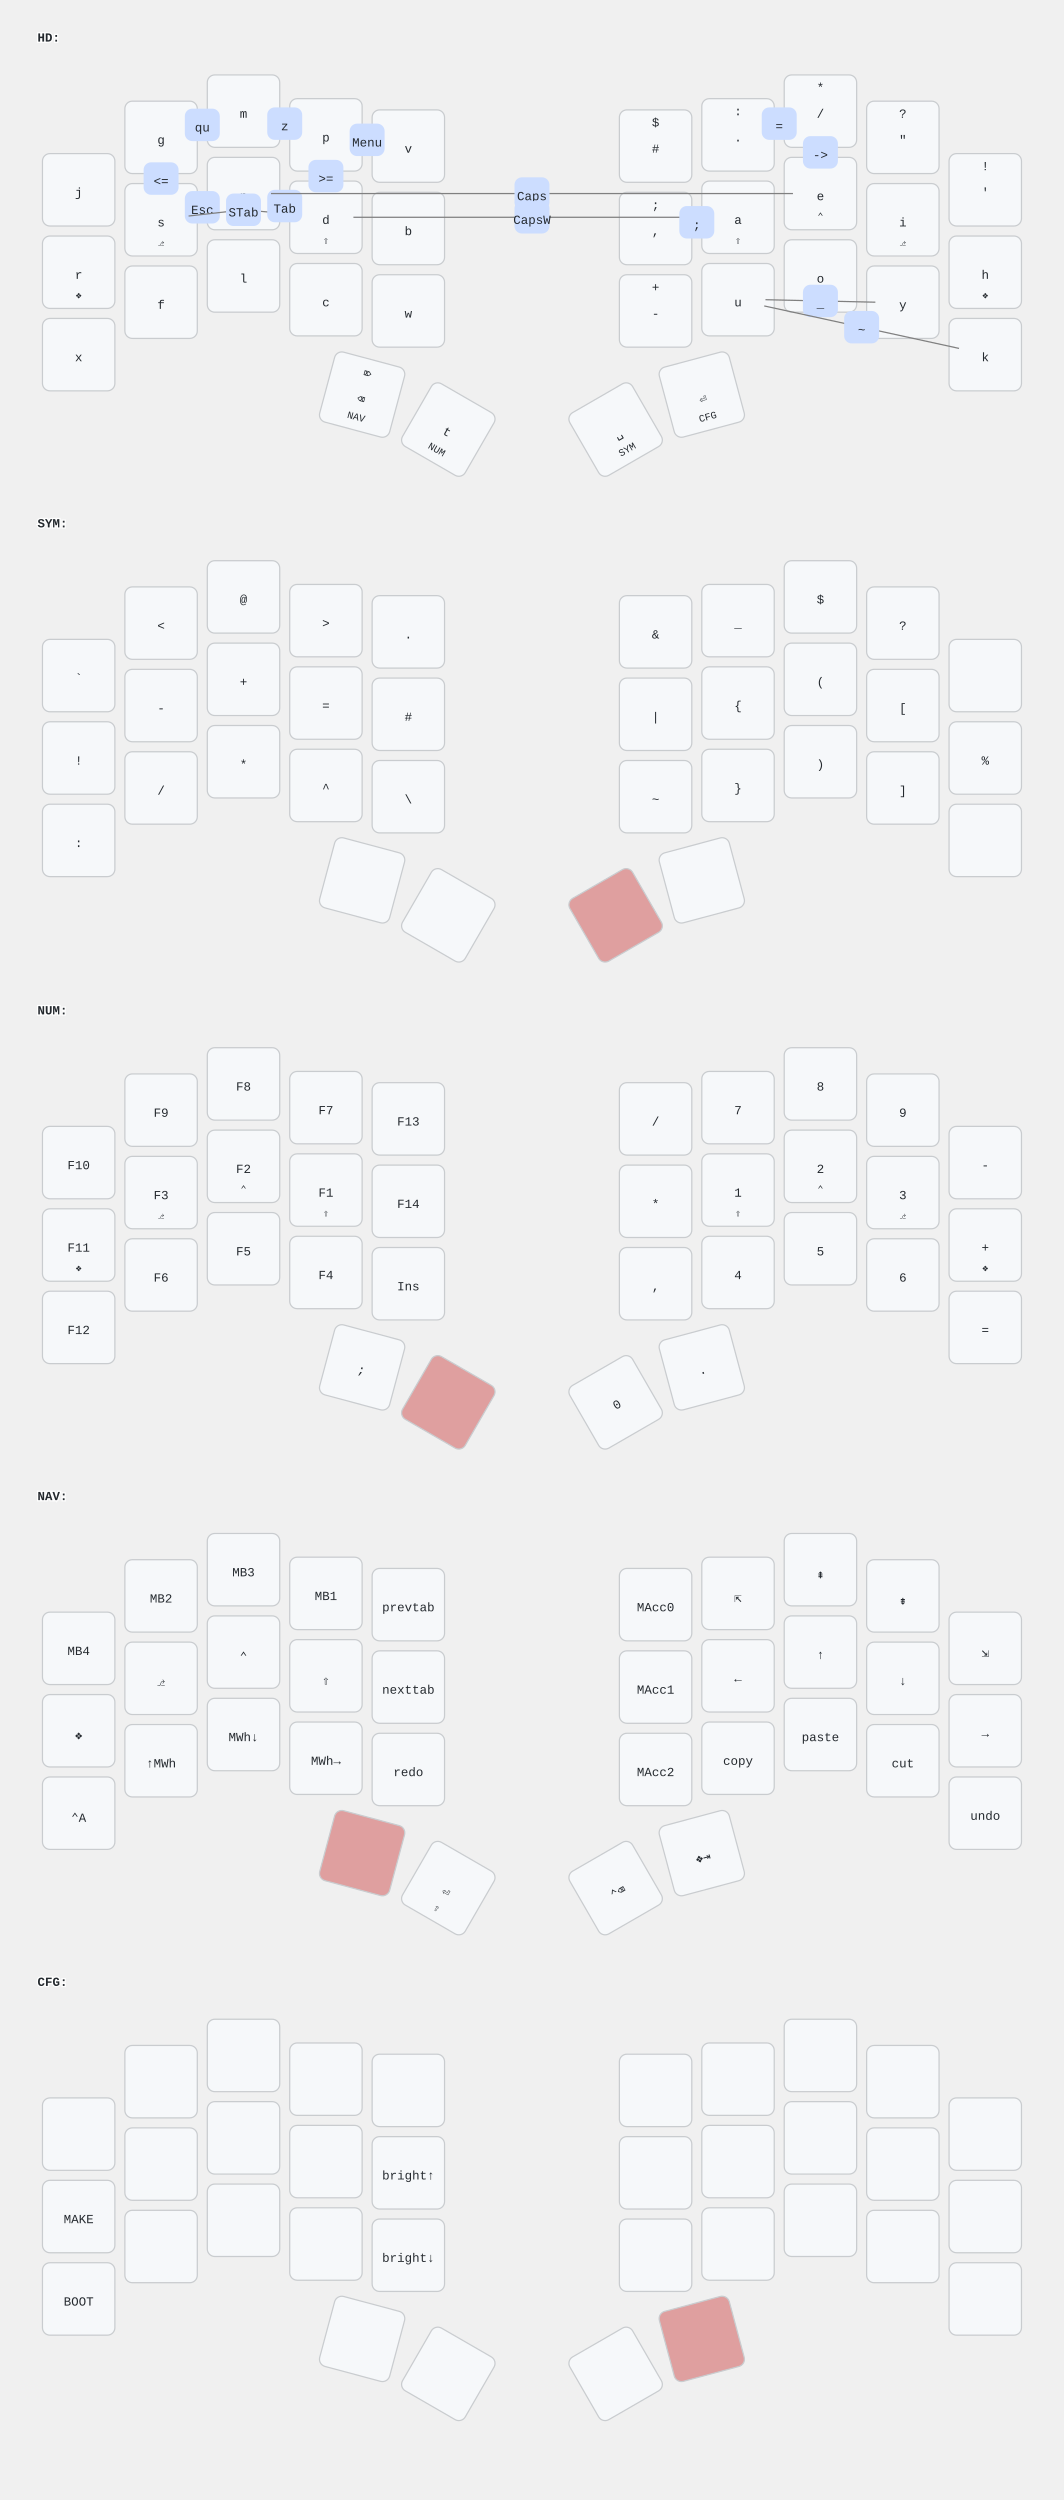
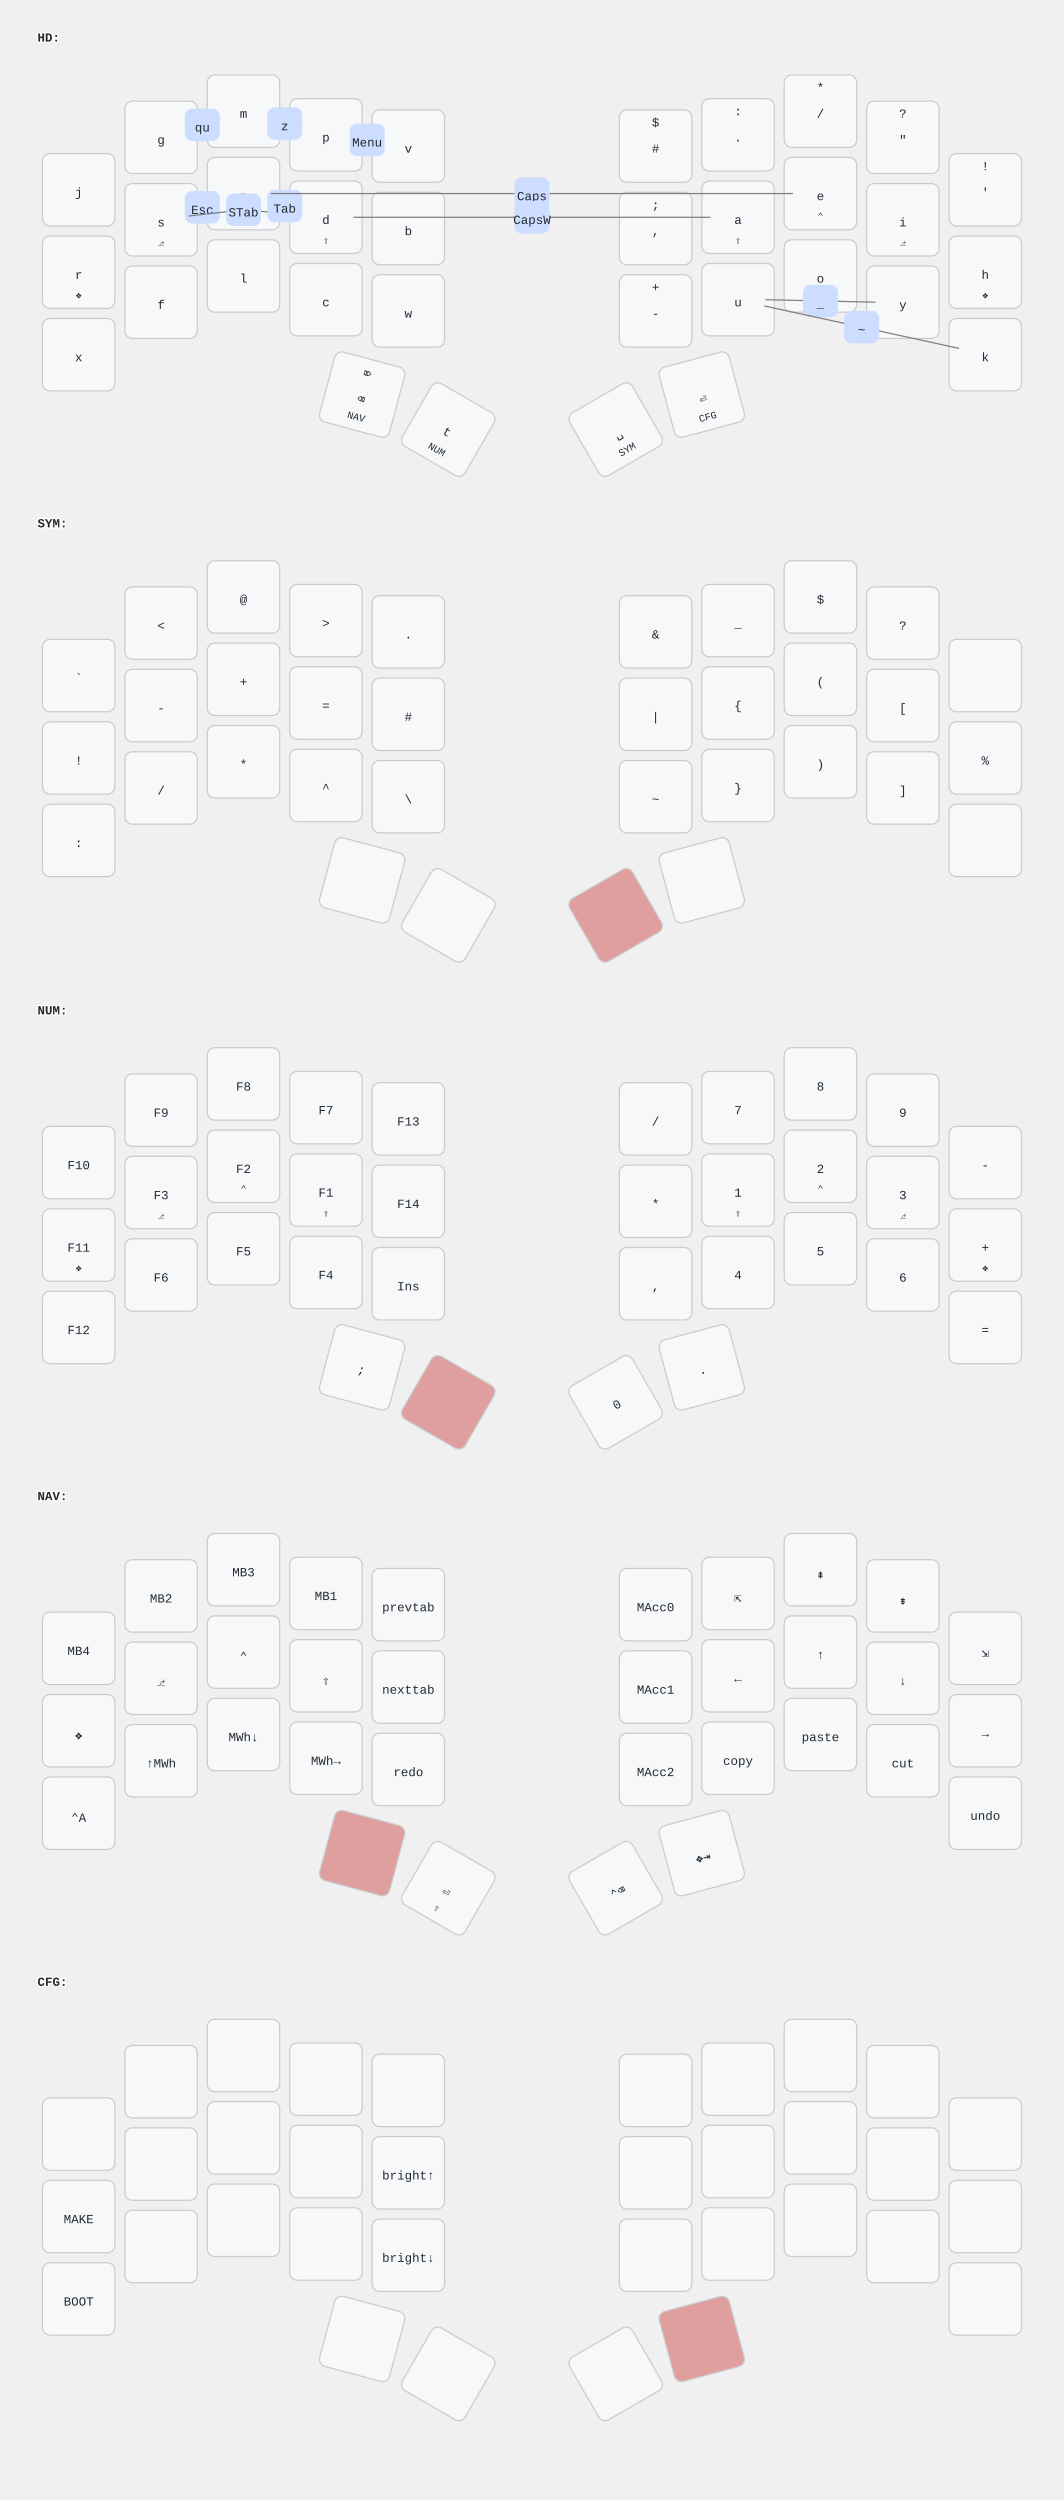
<svg xmlns="http://www.w3.org/2000/svg" width="852" height="2002" viewBox="0 0 852 2002" class="keymap">
  <style>/* inherit to force styles through use tags */
svg path {
    fill: inherit;
}

/* font and background color specifications */
svg.keymap {
    font-family: SFMono-Regular,Consolas,Liberation Mono,Menlo,monospace;
    font-size: 10px;
    font-kerning: normal;
    text-rendering: optimizeLegibility;
    fill: #24292e;
}

/* default key styling */
rect.key {
    fill: #f6f8fa;
    stroke: #c9cccf;
    stroke-width: 1;
}

/* default key side styling, only used is draw_key_sides is set */
rect.side {
    filter: brightness(90%);
}

/* color accent for combo boxes */
rect.combo, rect.combo-separate {
    fill: #cdf;
}

/* color accent for held keys */
rect.held, rect.combo.held {
    fill: #df9f9f;
}

/* color accent for ghost (optional) keys */
rect.ghost, rect.combo.ghost {
    stroke-dasharray: 4, 4;
    stroke-width: 2;
}

text {
    text-anchor: middle;
    dominant-baseline: hanging;
}

/* styling for layer labels */
text.label {
    font-weight: bold;
    text-anchor: start;
    stroke: white;
    stroke-width: 2;
    paint-order: stroke;
}

/* styling for combo tap, and key hold/shifted label text */
text.combo, text.hold, text.shifted {
    font-size: 10px;
}

/* styling for hold label text */
text.hold {
    font-size: 8px;
}

text.hold {
    text-anchor: middle;
    dominant-baseline: auto;
}

text.shifted {
    text-anchor: middle;
    dominant-baseline: hanging;
}

/* styling for hold/shifted label text in combo box */
text.combo.hold, text.combo.shifted {
    font-size: 8px;
}

/* lighter symbol for transparent keys */
text.trans {
    fill: #7b7e81;
}

/* styling for combo dendrons */
path.combo {
    stroke-width: 1;
    stroke: gray;
    fill: none;
}

/* Start Tabler Icons Cleanup */
/* cannot use height/width with glyphs */
.icon-tabler &gt; path {
    fill: inherit;
    stroke: inherit;
    stroke-width: 2;
}
/* hide tabler's default box */
.icon-tabler &gt; path[stroke="none"][fill="none"] {
    visibility: hidden;
}
/* End Tabler Icons Cleanup */
</style>
  <g transform="translate(30, 0)" class="layer-HD">
    <text x="0" y="28" class="label" id="HD">HD:</text>
    <g transform="translate(0, 56)">
      <g transform="translate(33, 96)" class="key keypos-0">
        <rect rx="6" ry="6" x="-29" y="-29" width="58" height="58" class="key" />
        <text x="0" y="0" class="key tap">j</text>
      </g>
      <g transform="translate(99, 54)" class="key keypos-1">
        <rect rx="6" ry="6" x="-29" y="-29" width="58" height="58" class="key" />
        <text x="0" y="0" class="key tap">g</text>
      </g>
      <g transform="translate(165, 33)" class="key keypos-2">
        <rect rx="6" ry="6" x="-29" y="-29" width="58" height="58" class="key" />
        <text x="0" y="0" class="key tap">m</text>
      </g>
      <g transform="translate(231, 52)" class="key keypos-3">
        <rect rx="6" ry="6" x="-29" y="-29" width="58" height="58" class="key" />
        <text x="0" y="0" class="key tap">p</text>
      </g>
      <g transform="translate(297, 61)" class="key keypos-4">
        <rect rx="6" ry="6" x="-29" y="-29" width="58" height="58" class="key" />
        <text x="0" y="0" class="key tap">v</text>
      </g>
      <g transform="translate(495, 61)" class="key keypos-5">
        <rect rx="6" ry="6" x="-29" y="-29" width="58" height="58" class="key" />
        <text x="0" y="0" class="key tap">#</text>
        <text x="0" y="-21" class="key shifted">$</text>
      </g>
      <g transform="translate(561, 52)" class="key keypos-6">
        <rect rx="6" ry="6" x="-29" y="-29" width="58" height="58" class="key" />
        <text x="0" y="0" class="key tap">.</text>
        <text x="0" y="-21" class="key shifted">:</text>
      </g>
      <g transform="translate(627, 33)" class="key keypos-7">
        <rect rx="6" ry="6" x="-29" y="-29" width="58" height="58" class="key" />
        <text x="0" y="0" class="key tap">/</text>
        <text x="0" y="-21" class="key shifted">*</text>
      </g>
      <g transform="translate(693, 54)" class="key keypos-8">
        <rect rx="6" ry="6" x="-29" y="-29" width="58" height="58" class="key" />
        <text x="0" y="0" class="key tap">"</text>
        <text x="0" y="-21" class="key shifted">?</text>
      </g>
      <g transform="translate(759, 96)" class="key keypos-9">
        <rect rx="6" ry="6" x="-29" y="-29" width="58" height="58" class="key" />
        <text x="0" y="0" class="key tap">'</text>
        <text x="0" y="-21" class="key shifted">!</text>
      </g>
      <g transform="translate(33, 162)" class="key keypos-10">
        <rect rx="6" ry="6" x="-29" y="-29" width="58" height="58" class="key" />
        <text x="0" y="0" class="key tap">r</text>
        <text x="0" y="21" class="key hold">❖</text>
      </g>
      <g transform="translate(99, 120)" class="key keypos-11">
        <rect rx="6" ry="6" x="-29" y="-29" width="58" height="58" class="key" />
        <text x="0" y="0" class="key tap">s</text>
        <text x="0" y="21" class="key hold">⎇</text>
      </g>
      <g transform="translate(165, 99)" class="key keypos-12">
        <rect rx="6" ry="6" x="-29" y="-29" width="58" height="58" class="key" />
        <text x="0" y="0" class="key tap">n</text>
        <text x="0" y="21" class="key hold">⌃</text>
      </g>
      <g transform="translate(231, 118)" class="key keypos-13">
        <rect rx="6" ry="6" x="-29" y="-29" width="58" height="58" class="key" />
        <text x="0" y="0" class="key tap">d</text>
        <text x="0" y="21" class="key hold">⇧</text>
      </g>
      <g transform="translate(297, 127)" class="key keypos-14">
        <rect rx="6" ry="6" x="-29" y="-29" width="58" height="58" class="key" />
        <text x="0" y="0" class="key tap">b</text>
      </g>
      <g transform="translate(495, 127)" class="key keypos-15">
        <rect rx="6" ry="6" x="-29" y="-29" width="58" height="58" class="key" />
        <text x="0" y="0" class="key tap">,</text>
        <text x="0" y="-21" class="key shifted">;</text>
      </g>
      <g transform="translate(561, 118)" class="key keypos-16">
        <rect rx="6" ry="6" x="-29" y="-29" width="58" height="58" class="key" />
        <text x="0" y="0" class="key tap">a</text>
        <text x="0" y="21" class="key hold">⇧</text>
      </g>
      <g transform="translate(627, 99)" class="key keypos-17">
        <rect rx="6" ry="6" x="-29" y="-29" width="58" height="58" class="key" />
        <text x="0" y="0" class="key tap">e</text>
        <text x="0" y="21" class="key hold">⌃</text>
      </g>
      <g transform="translate(693, 120)" class="key keypos-18">
        <rect rx="6" ry="6" x="-29" y="-29" width="58" height="58" class="key" />
        <text x="0" y="0" class="key tap">i</text>
        <text x="0" y="21" class="key hold">⎇</text>
      </g>
      <g transform="translate(759, 162)" class="key keypos-19">
        <rect rx="6" ry="6" x="-29" y="-29" width="58" height="58" class="key" />
        <text x="0" y="0" class="key tap">h</text>
        <text x="0" y="21" class="key hold">❖</text>
      </g>
      <g transform="translate(33, 228)" class="key keypos-20">
        <rect rx="6" ry="6" x="-29" y="-29" width="58" height="58" class="key" />
        <text x="0" y="0" class="key tap">x</text>
      </g>
      <g transform="translate(99, 186)" class="key keypos-21">
        <rect rx="6" ry="6" x="-29" y="-29" width="58" height="58" class="key" />
        <text x="0" y="0" class="key tap">f</text>
      </g>
      <g transform="translate(165, 165)" class="key keypos-22">
        <rect rx="6" ry="6" x="-29" y="-29" width="58" height="58" class="key" />
        <text x="0" y="0" class="key tap">l</text>
      </g>
      <g transform="translate(231, 184)" class="key keypos-23">
        <rect rx="6" ry="6" x="-29" y="-29" width="58" height="58" class="key" />
        <text x="0" y="0" class="key tap">c</text>
      </g>
      <g transform="translate(297, 193)" class="key keypos-24">
        <rect rx="6" ry="6" x="-29" y="-29" width="58" height="58" class="key" />
        <text x="0" y="0" class="key tap">w</text>
      </g>
      <g transform="translate(495, 193)" class="key keypos-25">
        <rect rx="6" ry="6" x="-29" y="-29" width="58" height="58" class="key" />
        <text x="0" y="0" class="key tap">-</text>
        <text x="0" y="-21" class="key shifted">+</text>
      </g>
      <g transform="translate(561, 184)" class="key keypos-26">
        <rect rx="6" ry="6" x="-29" y="-29" width="58" height="58" class="key" />
        <text x="0" y="0" class="key tap">u</text>
      </g>
      <g transform="translate(627, 165)" class="key keypos-27">
        <rect rx="6" ry="6" x="-29" y="-29" width="58" height="58" class="key" />
        <text x="0" y="0" class="key tap">o</text>
      </g>
      <g transform="translate(693, 186)" class="key keypos-28">
        <rect rx="6" ry="6" x="-29" y="-29" width="58" height="58" class="key" />
        <text x="0" y="0" class="key tap">y</text>
      </g>
      <g transform="translate(759, 228)" class="key keypos-29">
        <rect rx="6" ry="6" x="-29" y="-29" width="58" height="58" class="key" />
        <text x="0" y="0" class="key tap">k</text>
      </g>
      <g transform="translate(260, 260) rotate(15.0)" class="key keypos-30">
        <rect rx="6" ry="6" x="-29" y="-29" width="58" height="58" class="key" />
        <text x="0" y="0" class="key tap">⌫</text>
        <a href="#NAV">
          <text x="0" y="21" class="key hold layer-activator">NAV</text>
        </a>
        <text x="0" y="-21" class="key shifted">⌦</text>
      </g>
      <g transform="translate(329, 288) rotate(30.0)" class="key keypos-31">
        <rect rx="6" ry="6" x="-29" y="-29" width="58" height="58" class="key" />
        <text x="0" y="0" class="key tap">t</text>
        <a href="#NUM">
          <text x="0" y="21" class="key hold layer-activator">NUM</text>
        </a>
      </g>
      <g transform="translate(463, 288) rotate(-30.0)" class="key keypos-32">
        <rect rx="6" ry="6" x="-29" y="-29" width="58" height="58" class="key" />
        <text x="0" y="0" class="key tap">␣</text>
        <a href="#SYM">
          <text x="0" y="21" class="key hold layer-activator">SYM</text>
        </a>
      </g>
      <g transform="translate(532, 260) rotate(-15.0)" class="key keypos-33">
        <rect rx="6" ry="6" x="-29" y="-29" width="58" height="58" class="key" />
        <text x="0" y="0" class="key tap">⏎</text>
        <a href="#CFG">
          <text x="0" y="21" class="key hold layer-activator">CFG</text>
        </a>
      </g>
      <g class="combo combopos-0">
        <rect rx="6" ry="6" x="118" y="31" width="28" height="26" class="combo" />
        <text x="132" y="44" class="combo tap">qu</text>
      </g>
      <g class="combo combopos-1">
        <rect rx="6" ry="6" x="184" y="30" width="28" height="26" class="combo" />
        <text x="198" y="43" class="combo tap">z</text>
      </g>
      <g class="combo combopos-2">
        <rect rx="6" ry="6" x="250" y="43" width="28" height="26" class="combo" />
        <text x="264" y="56" class="combo tap">Menu</text>
      </g>
      <g class="combo combopos-3">
-         <rect rx="6" ry="6" x="580" y="30" width="28" height="26" class="combo" />
-         <text x="594" y="43" class="combo tap">=</text>
-       </g>
-       <g class="combo combopos-4">
        <rect rx="6" ry="6" x="118" y="97" width="28" height="26" class="combo" />
        <text x="132" y="110" class="combo tap">Esc</text>
      </g>
-       <g class="combo combopos-5">
+       <g class="combo combopos-4">
        <path d="M165,112 l-44,5" class="combo" />
        <path d="M165,112 l44,4" class="combo" />
        <rect rx="6" ry="6" x="151" y="99" width="28" height="26" class="combo" />
        <text x="165" y="112" class="combo tap">STab</text>
      </g>
-       <g class="combo combopos-6">
+       <g class="combo combopos-5">
        <rect rx="6" ry="6" x="184" y="96" width="28" height="26" class="combo" />
        <text x="198" y="109" class="combo tap">Tab</text>
      </g>
-       <g class="combo combopos-7">
+       <g class="combo combopos-6">
        <path d="M396,99 l-209,0" class="combo" />
        <path d="M396,99 l209,0" class="combo" />
        <rect rx="6" ry="6" x="382" y="86" width="28" height="26" class="combo" />
        <text x="396" y="99" class="combo tap">Caps</text>
      </g>
-       <g class="combo combopos-8">
+       <g class="combo combopos-7">
        <path d="M396,118 l-143,0" class="combo" />
        <path d="M396,118 l143,0" class="combo" />
        <rect rx="6" ry="6" x="382" y="105" width="28" height="26" class="combo" />
        <text x="396" y="118" class="combo tap">CapsW</text>
      </g>
-       <g class="combo combopos-9">
-         <rect rx="6" ry="6" x="514" y="109" width="28" height="26" class="combo" />
-         <text x="528" y="122" class="combo tap">;</text>
-       </g>
-       <g class="combo combopos-10">
+       <g class="combo combopos-8">
        <path d="M627,185 l-44,-1" class="combo" />
        <path d="M627,185 l44,1" class="combo" />
        <rect rx="6" ry="6" x="613" y="172" width="28" height="26" class="combo" />
        <text x="627" y="185" class="combo tap">_</text>
      </g>
-       <g class="combo combopos-11">
+       <g class="combo combopos-9">
        <path d="M660,206 l-78,-17" class="combo" />
        <path d="M660,206 l78,17" class="combo" />
        <rect rx="6" ry="6" x="646" y="193" width="28" height="26" class="combo" />
        <text x="660" y="206" class="combo tap">~</text>
-       </g>
-       <g class="combo combopos-12">
-         <rect rx="6" ry="6" x="85" y="74" width="28" height="26" class="combo" />
-         <text x="99" y="87" class="combo tap">&lt;=</text>
-       </g>
-       <g class="combo combopos-13">
-         <rect rx="6" ry="6" x="217" y="72" width="28" height="26" class="combo" />
-         <text x="231" y="85" class="combo tap">&gt;=</text>
-       </g>
-       <g class="combo combopos-14">
-         <rect rx="6" ry="6" x="613" y="53" width="28" height="26" class="combo" />
-         <text x="627" y="66" class="combo tap">-&gt;</text>
      </g>
    </g>
  </g>
  <g transform="translate(30, 389)" class="layer-SYM">
    <text x="0" y="28" class="label" id="SYM">SYM:</text>
    <g transform="translate(0, 56)">
      <g transform="translate(33, 96)" class="key keypos-0">
        <rect rx="6" ry="6" x="-29" y="-29" width="58" height="58" class="key" />
        <text x="0" y="0" class="key tap">`</text>
      </g>
      <g transform="translate(99, 54)" class="key keypos-1">
        <rect rx="6" ry="6" x="-29" y="-29" width="58" height="58" class="key" />
        <text x="0" y="0" class="key tap">&lt;</text>
      </g>
      <g transform="translate(165, 33)" class="key keypos-2">
        <rect rx="6" ry="6" x="-29" y="-29" width="58" height="58" class="key" />
        <text x="0" y="0" class="key tap">@</text>
      </g>
      <g transform="translate(231, 52)" class="key keypos-3">
        <rect rx="6" ry="6" x="-29" y="-29" width="58" height="58" class="key" />
        <text x="0" y="0" class="key tap">&gt;</text>
      </g>
      <g transform="translate(297, 61)" class="key keypos-4">
        <rect rx="6" ry="6" x="-29" y="-29" width="58" height="58" class="key" />
        <text x="0" y="0" class="key tap">.</text>
      </g>
      <g transform="translate(495, 61)" class="key keypos-5">
        <rect rx="6" ry="6" x="-29" y="-29" width="58" height="58" class="key" />
        <text x="0" y="0" class="key tap">&amp;</text>
      </g>
      <g transform="translate(561, 52)" class="key keypos-6">
        <rect rx="6" ry="6" x="-29" y="-29" width="58" height="58" class="key" />
        <text x="0" y="0" class="key tap">_</text>
      </g>
      <g transform="translate(627, 33)" class="key keypos-7">
        <rect rx="6" ry="6" x="-29" y="-29" width="58" height="58" class="key" />
        <text x="0" y="0" class="key tap">$</text>
      </g>
      <g transform="translate(693, 54)" class="key keypos-8">
        <rect rx="6" ry="6" x="-29" y="-29" width="58" height="58" class="key" />
        <text x="0" y="0" class="key tap">?</text>
      </g>
      <g transform="translate(759, 96)" class="key keypos-9">
        <rect rx="6" ry="6" x="-29" y="-29" width="58" height="58" class="key" />
      </g>
      <g transform="translate(33, 162)" class="key keypos-10">
        <rect rx="6" ry="6" x="-29" y="-29" width="58" height="58" class="key" />
        <text x="0" y="0" class="key tap">!</text>
      </g>
      <g transform="translate(99, 120)" class="key keypos-11">
        <rect rx="6" ry="6" x="-29" y="-29" width="58" height="58" class="key" />
        <text x="0" y="0" class="key tap">-</text>
      </g>
      <g transform="translate(165, 99)" class="key keypos-12">
        <rect rx="6" ry="6" x="-29" y="-29" width="58" height="58" class="key" />
        <text x="0" y="0" class="key tap">+</text>
      </g>
      <g transform="translate(231, 118)" class="key keypos-13">
        <rect rx="6" ry="6" x="-29" y="-29" width="58" height="58" class="key" />
        <text x="0" y="0" class="key tap">=</text>
      </g>
      <g transform="translate(297, 127)" class="key keypos-14">
        <rect rx="6" ry="6" x="-29" y="-29" width="58" height="58" class="key" />
        <text x="0" y="0" class="key tap">#</text>
      </g>
      <g transform="translate(495, 127)" class="key keypos-15">
        <rect rx="6" ry="6" x="-29" y="-29" width="58" height="58" class="key" />
        <text x="0" y="0" class="key tap">|</text>
      </g>
      <g transform="translate(561, 118)" class="key keypos-16">
        <rect rx="6" ry="6" x="-29" y="-29" width="58" height="58" class="key" />
        <text x="0" y="0" class="key tap">{</text>
      </g>
      <g transform="translate(627, 99)" class="key keypos-17">
        <rect rx="6" ry="6" x="-29" y="-29" width="58" height="58" class="key" />
        <text x="0" y="0" class="key tap">(</text>
      </g>
      <g transform="translate(693, 120)" class="key keypos-18">
        <rect rx="6" ry="6" x="-29" y="-29" width="58" height="58" class="key" />
        <text x="0" y="0" class="key tap">[</text>
      </g>
      <g transform="translate(759, 162)" class="key keypos-19">
        <rect rx="6" ry="6" x="-29" y="-29" width="58" height="58" class="key" />
        <text x="0" y="0" class="key tap">%</text>
      </g>
      <g transform="translate(33, 228)" class="key keypos-20">
        <rect rx="6" ry="6" x="-29" y="-29" width="58" height="58" class="key" />
        <text x="0" y="0" class="key tap">:</text>
      </g>
      <g transform="translate(99, 186)" class="key keypos-21">
        <rect rx="6" ry="6" x="-29" y="-29" width="58" height="58" class="key" />
        <text x="0" y="0" class="key tap">/</text>
      </g>
      <g transform="translate(165, 165)" class="key keypos-22">
        <rect rx="6" ry="6" x="-29" y="-29" width="58" height="58" class="key" />
        <text x="0" y="0" class="key tap">*</text>
      </g>
      <g transform="translate(231, 184)" class="key keypos-23">
        <rect rx="6" ry="6" x="-29" y="-29" width="58" height="58" class="key" />
        <text x="0" y="0" class="key tap">^</text>
      </g>
      <g transform="translate(297, 193)" class="key keypos-24">
        <rect rx="6" ry="6" x="-29" y="-29" width="58" height="58" class="key" />
        <text x="0" y="0" class="key tap">\</text>
      </g>
      <g transform="translate(495, 193)" class="key keypos-25">
        <rect rx="6" ry="6" x="-29" y="-29" width="58" height="58" class="key" />
        <text x="0" y="0" class="key tap">~</text>
      </g>
      <g transform="translate(561, 184)" class="key keypos-26">
        <rect rx="6" ry="6" x="-29" y="-29" width="58" height="58" class="key" />
        <text x="0" y="0" class="key tap">}</text>
      </g>
      <g transform="translate(627, 165)" class="key keypos-27">
        <rect rx="6" ry="6" x="-29" y="-29" width="58" height="58" class="key" />
        <text x="0" y="0" class="key tap">)</text>
      </g>
      <g transform="translate(693, 186)" class="key keypos-28">
        <rect rx="6" ry="6" x="-29" y="-29" width="58" height="58" class="key" />
        <text x="0" y="0" class="key tap">]</text>
      </g>
      <g transform="translate(759, 228)" class="key keypos-29">
        <rect rx="6" ry="6" x="-29" y="-29" width="58" height="58" class="key" />
      </g>
      <g transform="translate(260, 260) rotate(15.0)" class="key keypos-30">
        <rect rx="6" ry="6" x="-29" y="-29" width="58" height="58" class="key" />
      </g>
      <g transform="translate(329, 288) rotate(30.0)" class="key keypos-31">
        <rect rx="6" ry="6" x="-29" y="-29" width="58" height="58" class="key" />
      </g>
      <g transform="translate(463, 288) rotate(-30.0)" class="key held keypos-32">
        <rect rx="6" ry="6" x="-29" y="-29" width="58" height="58" class="key held" />
      </g>
      <g transform="translate(532, 260) rotate(-15.0)" class="key keypos-33">
        <rect rx="6" ry="6" x="-29" y="-29" width="58" height="58" class="key" />
      </g>
    </g>
  </g>
  <g transform="translate(30, 779)" class="layer-NUM">
    <text x="0" y="28" class="label" id="NUM">NUM:</text>
    <g transform="translate(0, 56)">
      <g transform="translate(33, 96)" class="key keypos-0">
        <rect rx="6" ry="6" x="-29" y="-29" width="58" height="58" class="key" />
        <text x="0" y="0" class="key tap">F10</text>
      </g>
      <g transform="translate(99, 54)" class="key keypos-1">
        <rect rx="6" ry="6" x="-29" y="-29" width="58" height="58" class="key" />
        <text x="0" y="0" class="key tap">F9</text>
      </g>
      <g transform="translate(165, 33)" class="key keypos-2">
        <rect rx="6" ry="6" x="-29" y="-29" width="58" height="58" class="key" />
        <text x="0" y="0" class="key tap">F8</text>
      </g>
      <g transform="translate(231, 52)" class="key keypos-3">
        <rect rx="6" ry="6" x="-29" y="-29" width="58" height="58" class="key" />
        <text x="0" y="0" class="key tap">F7</text>
      </g>
      <g transform="translate(297, 61)" class="key keypos-4">
        <rect rx="6" ry="6" x="-29" y="-29" width="58" height="58" class="key" />
        <text x="0" y="0" class="key tap">F13</text>
      </g>
      <g transform="translate(495, 61)" class="key keypos-5">
        <rect rx="6" ry="6" x="-29" y="-29" width="58" height="58" class="key" />
        <text x="0" y="0" class="key tap">/</text>
      </g>
      <g transform="translate(561, 52)" class="key keypos-6">
        <rect rx="6" ry="6" x="-29" y="-29" width="58" height="58" class="key" />
        <text x="0" y="0" class="key tap">7</text>
      </g>
      <g transform="translate(627, 33)" class="key keypos-7">
        <rect rx="6" ry="6" x="-29" y="-29" width="58" height="58" class="key" />
        <text x="0" y="0" class="key tap">8</text>
      </g>
      <g transform="translate(693, 54)" class="key keypos-8">
        <rect rx="6" ry="6" x="-29" y="-29" width="58" height="58" class="key" />
        <text x="0" y="0" class="key tap">9</text>
      </g>
      <g transform="translate(759, 96)" class="key keypos-9">
        <rect rx="6" ry="6" x="-29" y="-29" width="58" height="58" class="key" />
        <text x="0" y="0" class="key tap">-</text>
      </g>
      <g transform="translate(33, 162)" class="key keypos-10">
        <rect rx="6" ry="6" x="-29" y="-29" width="58" height="58" class="key" />
        <text x="0" y="0" class="key tap">F11</text>
        <text x="0" y="21" class="key hold">❖</text>
      </g>
      <g transform="translate(99, 120)" class="key keypos-11">
        <rect rx="6" ry="6" x="-29" y="-29" width="58" height="58" class="key" />
        <text x="0" y="0" class="key tap">F3</text>
        <text x="0" y="21" class="key hold">⎇</text>
      </g>
      <g transform="translate(165, 99)" class="key keypos-12">
        <rect rx="6" ry="6" x="-29" y="-29" width="58" height="58" class="key" />
        <text x="0" y="0" class="key tap">F2</text>
        <text x="0" y="21" class="key hold">⌃</text>
      </g>
      <g transform="translate(231, 118)" class="key keypos-13">
        <rect rx="6" ry="6" x="-29" y="-29" width="58" height="58" class="key" />
        <text x="0" y="0" class="key tap">F1</text>
        <text x="0" y="21" class="key hold">⇧</text>
      </g>
      <g transform="translate(297, 127)" class="key keypos-14">
        <rect rx="6" ry="6" x="-29" y="-29" width="58" height="58" class="key" />
        <text x="0" y="0" class="key tap">F14</text>
      </g>
      <g transform="translate(495, 127)" class="key keypos-15">
        <rect rx="6" ry="6" x="-29" y="-29" width="58" height="58" class="key" />
        <text x="0" y="0" class="key tap">*</text>
      </g>
      <g transform="translate(561, 118)" class="key keypos-16">
        <rect rx="6" ry="6" x="-29" y="-29" width="58" height="58" class="key" />
        <text x="0" y="0" class="key tap">1</text>
        <text x="0" y="21" class="key hold">⇧</text>
      </g>
      <g transform="translate(627, 99)" class="key keypos-17">
        <rect rx="6" ry="6" x="-29" y="-29" width="58" height="58" class="key" />
        <text x="0" y="0" class="key tap">2</text>
        <text x="0" y="21" class="key hold">⌃</text>
      </g>
      <g transform="translate(693, 120)" class="key keypos-18">
        <rect rx="6" ry="6" x="-29" y="-29" width="58" height="58" class="key" />
        <text x="0" y="0" class="key tap">3</text>
        <text x="0" y="21" class="key hold">⎇</text>
      </g>
      <g transform="translate(759, 162)" class="key keypos-19">
        <rect rx="6" ry="6" x="-29" y="-29" width="58" height="58" class="key" />
        <text x="0" y="0" class="key tap">+</text>
        <text x="0" y="21" class="key hold">❖</text>
      </g>
      <g transform="translate(33, 228)" class="key keypos-20">
        <rect rx="6" ry="6" x="-29" y="-29" width="58" height="58" class="key" />
        <text x="0" y="0" class="key tap">F12</text>
      </g>
      <g transform="translate(99, 186)" class="key keypos-21">
        <rect rx="6" ry="6" x="-29" y="-29" width="58" height="58" class="key" />
        <text x="0" y="0" class="key tap">F6</text>
      </g>
      <g transform="translate(165, 165)" class="key keypos-22">
        <rect rx="6" ry="6" x="-29" y="-29" width="58" height="58" class="key" />
        <text x="0" y="0" class="key tap">F5</text>
      </g>
      <g transform="translate(231, 184)" class="key keypos-23">
        <rect rx="6" ry="6" x="-29" y="-29" width="58" height="58" class="key" />
        <text x="0" y="0" class="key tap">F4</text>
      </g>
      <g transform="translate(297, 193)" class="key keypos-24">
        <rect rx="6" ry="6" x="-29" y="-29" width="58" height="58" class="key" />
        <text x="0" y="0" class="key tap">Ins</text>
      </g>
      <g transform="translate(495, 193)" class="key keypos-25">
        <rect rx="6" ry="6" x="-29" y="-29" width="58" height="58" class="key" />
        <text x="0" y="0" class="key tap">,</text>
      </g>
      <g transform="translate(561, 184)" class="key keypos-26">
        <rect rx="6" ry="6" x="-29" y="-29" width="58" height="58" class="key" />
        <text x="0" y="0" class="key tap">4</text>
      </g>
      <g transform="translate(627, 165)" class="key keypos-27">
        <rect rx="6" ry="6" x="-29" y="-29" width="58" height="58" class="key" />
        <text x="0" y="0" class="key tap">5</text>
      </g>
      <g transform="translate(693, 186)" class="key keypos-28">
        <rect rx="6" ry="6" x="-29" y="-29" width="58" height="58" class="key" />
        <text x="0" y="0" class="key tap">6</text>
      </g>
      <g transform="translate(759, 228)" class="key keypos-29">
        <rect rx="6" ry="6" x="-29" y="-29" width="58" height="58" class="key" />
        <text x="0" y="0" class="key tap">=</text>
      </g>
      <g transform="translate(260, 260) rotate(15.0)" class="key keypos-30">
        <rect rx="6" ry="6" x="-29" y="-29" width="58" height="58" class="key" />
        <text x="0" y="0" class="key tap">;</text>
      </g>
      <g transform="translate(329, 288) rotate(30.0)" class="key held keypos-31">
        <rect rx="6" ry="6" x="-29" y="-29" width="58" height="58" class="key held" />
      </g>
      <g transform="translate(463, 288) rotate(-30.0)" class="key keypos-32">
        <rect rx="6" ry="6" x="-29" y="-29" width="58" height="58" class="key" />
        <text x="0" y="0" class="key tap">0</text>
      </g>
      <g transform="translate(532, 260) rotate(-15.0)" class="key keypos-33">
        <rect rx="6" ry="6" x="-29" y="-29" width="58" height="58" class="key" />
        <text x="0" y="0" class="key tap">.</text>
      </g>
    </g>
  </g>
  <g transform="translate(30, 1168)" class="layer-NAV">
    <text x="0" y="28" class="label" id="NAV">NAV:</text>
    <g transform="translate(0, 56)">
      <g transform="translate(33, 96)" class="key keypos-0">
        <rect rx="6" ry="6" x="-29" y="-29" width="58" height="58" class="key" />
        <text x="0" y="0" class="key tap">MB4</text>
      </g>
      <g transform="translate(99, 54)" class="key keypos-1">
        <rect rx="6" ry="6" x="-29" y="-29" width="58" height="58" class="key" />
        <text x="0" y="0" class="key tap">MB2</text>
      </g>
      <g transform="translate(165, 33)" class="key keypos-2">
        <rect rx="6" ry="6" x="-29" y="-29" width="58" height="58" class="key" />
        <text x="0" y="0" class="key tap">MB3</text>
      </g>
      <g transform="translate(231, 52)" class="key keypos-3">
        <rect rx="6" ry="6" x="-29" y="-29" width="58" height="58" class="key" />
        <text x="0" y="0" class="key tap">MB1</text>
      </g>
      <g transform="translate(297, 61)" class="key keypos-4">
        <rect rx="6" ry="6" x="-29" y="-29" width="58" height="58" class="key" />
        <text x="0" y="0" class="key tap">prevtab</text>
      </g>
      <g transform="translate(495, 61)" class="key keypos-5">
        <rect rx="6" ry="6" x="-29" y="-29" width="58" height="58" class="key" />
        <text x="0" y="0" class="key tap">MAcc0</text>
      </g>
      <g transform="translate(561, 52)" class="key keypos-6">
        <rect rx="6" ry="6" x="-29" y="-29" width="58" height="58" class="key" />
        <text x="0" y="0" class="key tap">⇱</text>
      </g>
      <g transform="translate(627, 33)" class="key keypos-7">
        <rect rx="6" ry="6" x="-29" y="-29" width="58" height="58" class="key" />
        <text x="0" y="0" class="key tap">⇞</text>
      </g>
      <g transform="translate(693, 54)" class="key keypos-8">
        <rect rx="6" ry="6" x="-29" y="-29" width="58" height="58" class="key" />
        <text x="0" y="0" class="key tap">⇟</text>
      </g>
      <g transform="translate(759, 96)" class="key keypos-9">
        <rect rx="6" ry="6" x="-29" y="-29" width="58" height="58" class="key" />
        <text x="0" y="0" class="key tap">⇲</text>
      </g>
      <g transform="translate(33, 162)" class="key keypos-10">
        <rect rx="6" ry="6" x="-29" y="-29" width="58" height="58" class="key" />
        <text x="0" y="0" class="key tap">❖</text>
      </g>
      <g transform="translate(99, 120)" class="key keypos-11">
        <rect rx="6" ry="6" x="-29" y="-29" width="58" height="58" class="key" />
        <text x="0" y="0" class="key tap">⎇</text>
      </g>
      <g transform="translate(165, 99)" class="key keypos-12">
        <rect rx="6" ry="6" x="-29" y="-29" width="58" height="58" class="key" />
        <text x="0" y="0" class="key tap">⌃</text>
      </g>
      <g transform="translate(231, 118)" class="key keypos-13">
        <rect rx="6" ry="6" x="-29" y="-29" width="58" height="58" class="key" />
        <text x="0" y="0" class="key tap">⇧</text>
      </g>
      <g transform="translate(297, 127)" class="key keypos-14">
        <rect rx="6" ry="6" x="-29" y="-29" width="58" height="58" class="key" />
        <text x="0" y="0" class="key tap">nexttab</text>
      </g>
      <g transform="translate(495, 127)" class="key keypos-15">
        <rect rx="6" ry="6" x="-29" y="-29" width="58" height="58" class="key" />
        <text x="0" y="0" class="key tap">MAcc1</text>
      </g>
      <g transform="translate(561, 118)" class="key keypos-16">
        <rect rx="6" ry="6" x="-29" y="-29" width="58" height="58" class="key" />
        <text x="0" y="0" class="key tap">←</text>
      </g>
      <g transform="translate(627, 99)" class="key keypos-17">
        <rect rx="6" ry="6" x="-29" y="-29" width="58" height="58" class="key" />
        <text x="0" y="0" class="key tap">↑</text>
      </g>
      <g transform="translate(693, 120)" class="key keypos-18">
        <rect rx="6" ry="6" x="-29" y="-29" width="58" height="58" class="key" />
        <text x="0" y="0" class="key tap">↓</text>
      </g>
      <g transform="translate(759, 162)" class="key keypos-19">
        <rect rx="6" ry="6" x="-29" y="-29" width="58" height="58" class="key" />
        <text x="0" y="0" class="key tap">→</text>
      </g>
      <g transform="translate(33, 228)" class="key keypos-20">
        <rect rx="6" ry="6" x="-29" y="-29" width="58" height="58" class="key" />
        <text x="0" y="0" class="key tap">⌃A</text>
      </g>
      <g transform="translate(99, 186)" class="key keypos-21">
        <rect rx="6" ry="6" x="-29" y="-29" width="58" height="58" class="key" />
        <text x="0" y="0" class="key tap">↑MWh</text>
      </g>
      <g transform="translate(165, 165)" class="key keypos-22">
        <rect rx="6" ry="6" x="-29" y="-29" width="58" height="58" class="key" />
        <text x="0" y="0" class="key tap">MWh↓</text>
      </g>
      <g transform="translate(231, 184)" class="key keypos-23">
        <rect rx="6" ry="6" x="-29" y="-29" width="58" height="58" class="key" />
        <text x="0" y="0" class="key tap">MWh→</text>
      </g>
      <g transform="translate(297, 193)" class="key keypos-24">
        <rect rx="6" ry="6" x="-29" y="-29" width="58" height="58" class="key" />
        <text x="0" y="0" class="key tap">redo</text>
      </g>
      <g transform="translate(495, 193)" class="key keypos-25">
        <rect rx="6" ry="6" x="-29" y="-29" width="58" height="58" class="key" />
        <text x="0" y="0" class="key tap">MAcc2</text>
      </g>
      <g transform="translate(561, 184)" class="key keypos-26">
        <rect rx="6" ry="6" x="-29" y="-29" width="58" height="58" class="key" />
        <text x="0" y="0" class="key tap">copy</text>
      </g>
      <g transform="translate(627, 165)" class="key keypos-27">
        <rect rx="6" ry="6" x="-29" y="-29" width="58" height="58" class="key" />
        <text x="0" y="0" class="key tap">paste</text>
      </g>
      <g transform="translate(693, 186)" class="key keypos-28">
        <rect rx="6" ry="6" x="-29" y="-29" width="58" height="58" class="key" />
        <text x="0" y="0" class="key tap">cut</text>
      </g>
      <g transform="translate(759, 228)" class="key keypos-29">
        <rect rx="6" ry="6" x="-29" y="-29" width="58" height="58" class="key" />
        <text x="0" y="0" class="key tap">undo</text>
      </g>
      <g transform="translate(260, 260) rotate(15.0)" class="key held keypos-30">
        <rect rx="6" ry="6" x="-29" y="-29" width="58" height="58" class="key held" />
      </g>
      <g transform="translate(329, 288) rotate(30.0)" class="key keypos-31">
        <rect rx="6" ry="6" x="-29" y="-29" width="58" height="58" class="key" />
        <text x="0" y="0" class="key tap">⏎</text>
        <text x="0" y="21" class="key hold">⇧</text>
      </g>
      <g transform="translate(463, 288) rotate(-30.0)" class="key keypos-32">
        <rect rx="6" ry="6" x="-29" y="-29" width="58" height="58" class="key" />
        <text x="0" y="0" class="key tap">⌃⌫</text>
      </g>
      <g transform="translate(532, 260) rotate(-15.0)" class="key keypos-33">
        <rect rx="6" ry="6" x="-29" y="-29" width="58" height="58" class="key" />
        <text x="0" y="0" class="key tap">❖⇥</text>
      </g>
    </g>
  </g>
  <g transform="translate(30, 1557)" class="layer-CFG">
    <text x="0" y="28" class="label" id="CFG">CFG:</text>
    <g transform="translate(0, 56)">
      <g transform="translate(33, 96)" class="key keypos-0">
        <rect rx="6" ry="6" x="-29" y="-29" width="58" height="58" class="key" />
      </g>
      <g transform="translate(99, 54)" class="key keypos-1">
        <rect rx="6" ry="6" x="-29" y="-29" width="58" height="58" class="key" />
      </g>
      <g transform="translate(165, 33)" class="key keypos-2">
        <rect rx="6" ry="6" x="-29" y="-29" width="58" height="58" class="key" />
      </g>
      <g transform="translate(231, 52)" class="key keypos-3">
        <rect rx="6" ry="6" x="-29" y="-29" width="58" height="58" class="key" />
      </g>
      <g transform="translate(297, 61)" class="key keypos-4">
        <rect rx="6" ry="6" x="-29" y="-29" width="58" height="58" class="key" />
      </g>
      <g transform="translate(495, 61)" class="key keypos-5">
        <rect rx="6" ry="6" x="-29" y="-29" width="58" height="58" class="key" />
      </g>
      <g transform="translate(561, 52)" class="key keypos-6">
        <rect rx="6" ry="6" x="-29" y="-29" width="58" height="58" class="key" />
      </g>
      <g transform="translate(627, 33)" class="key keypos-7">
        <rect rx="6" ry="6" x="-29" y="-29" width="58" height="58" class="key" />
      </g>
      <g transform="translate(693, 54)" class="key keypos-8">
        <rect rx="6" ry="6" x="-29" y="-29" width="58" height="58" class="key" />
      </g>
      <g transform="translate(759, 96)" class="key keypos-9">
        <rect rx="6" ry="6" x="-29" y="-29" width="58" height="58" class="key" />
      </g>
      <g transform="translate(33, 162)" class="key keypos-10">
        <rect rx="6" ry="6" x="-29" y="-29" width="58" height="58" class="key" />
        <text x="0" y="0" class="key tap">MAKE</text>
      </g>
      <g transform="translate(99, 120)" class="key keypos-11">
        <rect rx="6" ry="6" x="-29" y="-29" width="58" height="58" class="key" />
      </g>
      <g transform="translate(165, 99)" class="key keypos-12">
        <rect rx="6" ry="6" x="-29" y="-29" width="58" height="58" class="key" />
      </g>
      <g transform="translate(231, 118)" class="key keypos-13">
        <rect rx="6" ry="6" x="-29" y="-29" width="58" height="58" class="key" />
      </g>
      <g transform="translate(297, 127)" class="key keypos-14">
        <rect rx="6" ry="6" x="-29" y="-29" width="58" height="58" class="key" />
        <text x="0" y="0" class="key tap">bright↑</text>
      </g>
      <g transform="translate(495, 127)" class="key keypos-15">
        <rect rx="6" ry="6" x="-29" y="-29" width="58" height="58" class="key" />
      </g>
      <g transform="translate(561, 118)" class="key keypos-16">
        <rect rx="6" ry="6" x="-29" y="-29" width="58" height="58" class="key" />
      </g>
      <g transform="translate(627, 99)" class="key keypos-17">
        <rect rx="6" ry="6" x="-29" y="-29" width="58" height="58" class="key" />
      </g>
      <g transform="translate(693, 120)" class="key keypos-18">
        <rect rx="6" ry="6" x="-29" y="-29" width="58" height="58" class="key" />
      </g>
      <g transform="translate(759, 162)" class="key keypos-19">
        <rect rx="6" ry="6" x="-29" y="-29" width="58" height="58" class="key" />
      </g>
      <g transform="translate(33, 228)" class="key keypos-20">
        <rect rx="6" ry="6" x="-29" y="-29" width="58" height="58" class="key" />
        <text x="0" y="0" class="key tap">BOOT</text>
      </g>
      <g transform="translate(99, 186)" class="key keypos-21">
        <rect rx="6" ry="6" x="-29" y="-29" width="58" height="58" class="key" />
      </g>
      <g transform="translate(165, 165)" class="key keypos-22">
        <rect rx="6" ry="6" x="-29" y="-29" width="58" height="58" class="key" />
      </g>
      <g transform="translate(231, 184)" class="key keypos-23">
        <rect rx="6" ry="6" x="-29" y="-29" width="58" height="58" class="key" />
      </g>
      <g transform="translate(297, 193)" class="key keypos-24">
        <rect rx="6" ry="6" x="-29" y="-29" width="58" height="58" class="key" />
        <text x="0" y="0" class="key tap">bright↓</text>
      </g>
      <g transform="translate(495, 193)" class="key keypos-25">
        <rect rx="6" ry="6" x="-29" y="-29" width="58" height="58" class="key" />
      </g>
      <g transform="translate(561, 184)" class="key keypos-26">
        <rect rx="6" ry="6" x="-29" y="-29" width="58" height="58" class="key" />
      </g>
      <g transform="translate(627, 165)" class="key keypos-27">
        <rect rx="6" ry="6" x="-29" y="-29" width="58" height="58" class="key" />
      </g>
      <g transform="translate(693, 186)" class="key keypos-28">
        <rect rx="6" ry="6" x="-29" y="-29" width="58" height="58" class="key" />
      </g>
      <g transform="translate(759, 228)" class="key keypos-29">
        <rect rx="6" ry="6" x="-29" y="-29" width="58" height="58" class="key" />
      </g>
      <g transform="translate(260, 260) rotate(15.0)" class="key keypos-30">
        <rect rx="6" ry="6" x="-29" y="-29" width="58" height="58" class="key" />
      </g>
      <g transform="translate(329, 288) rotate(30.0)" class="key keypos-31">
        <rect rx="6" ry="6" x="-29" y="-29" width="58" height="58" class="key" />
      </g>
      <g transform="translate(463, 288) rotate(-30.0)" class="key keypos-32">
        <rect rx="6" ry="6" x="-29" y="-29" width="58" height="58" class="key" />
      </g>
      <g transform="translate(532, 260) rotate(-15.0)" class="key held keypos-33">
        <rect rx="6" ry="6" x="-29" y="-29" width="58" height="58" class="key held" />
      </g>
    </g>
  </g>
</svg>
